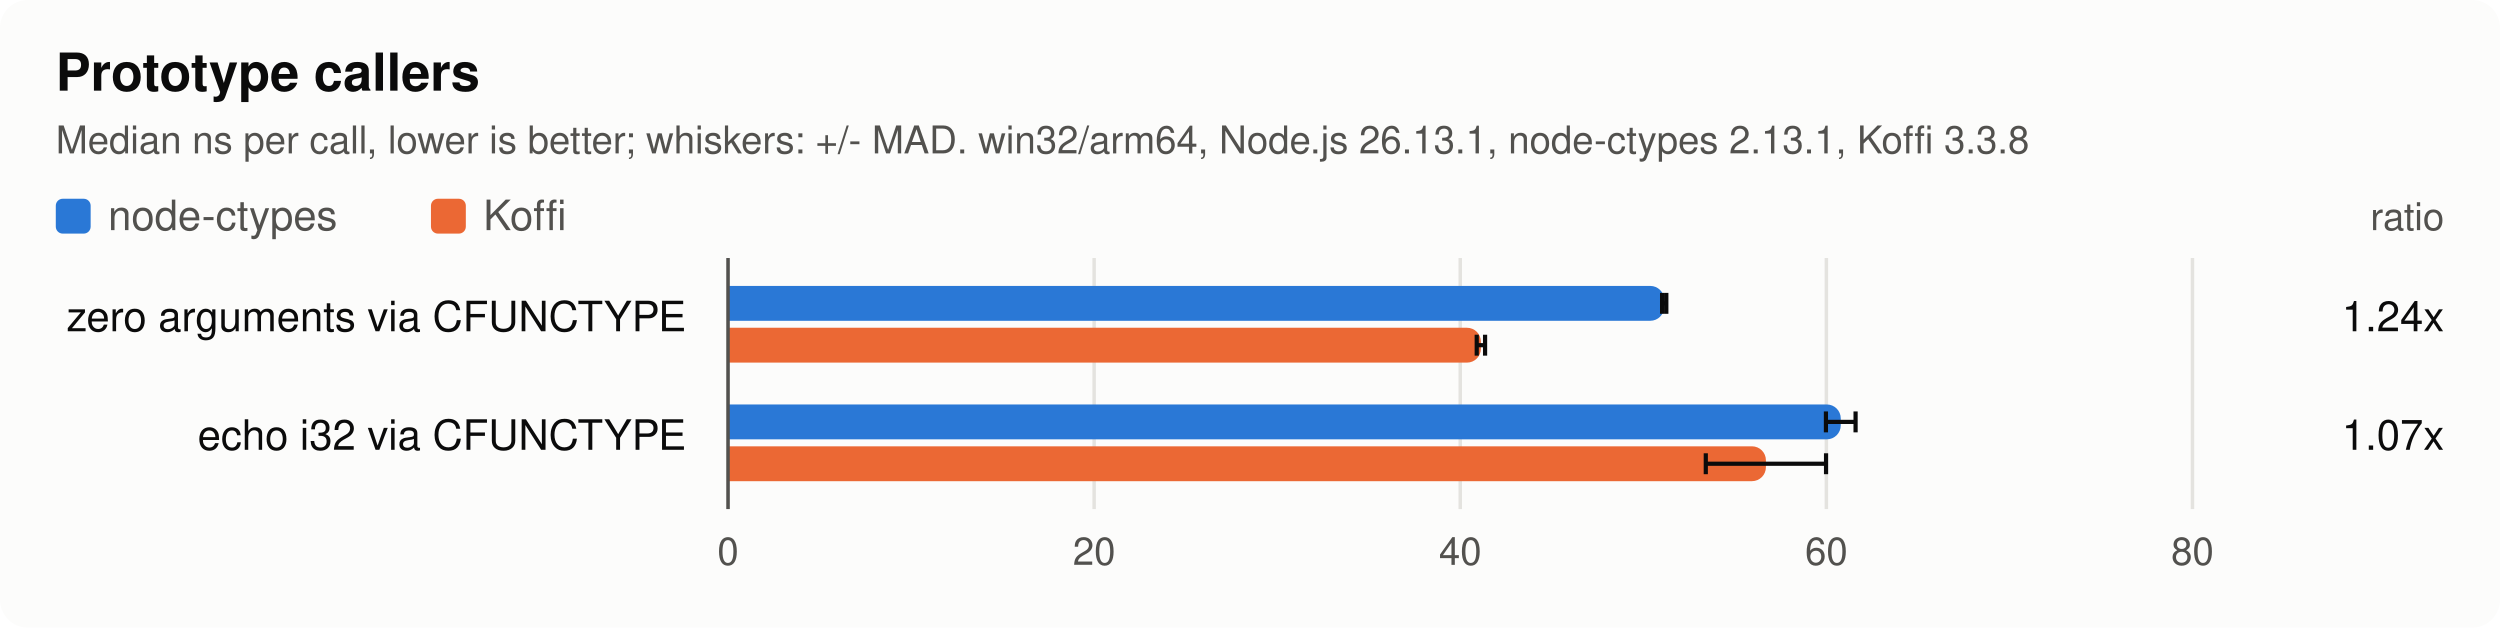
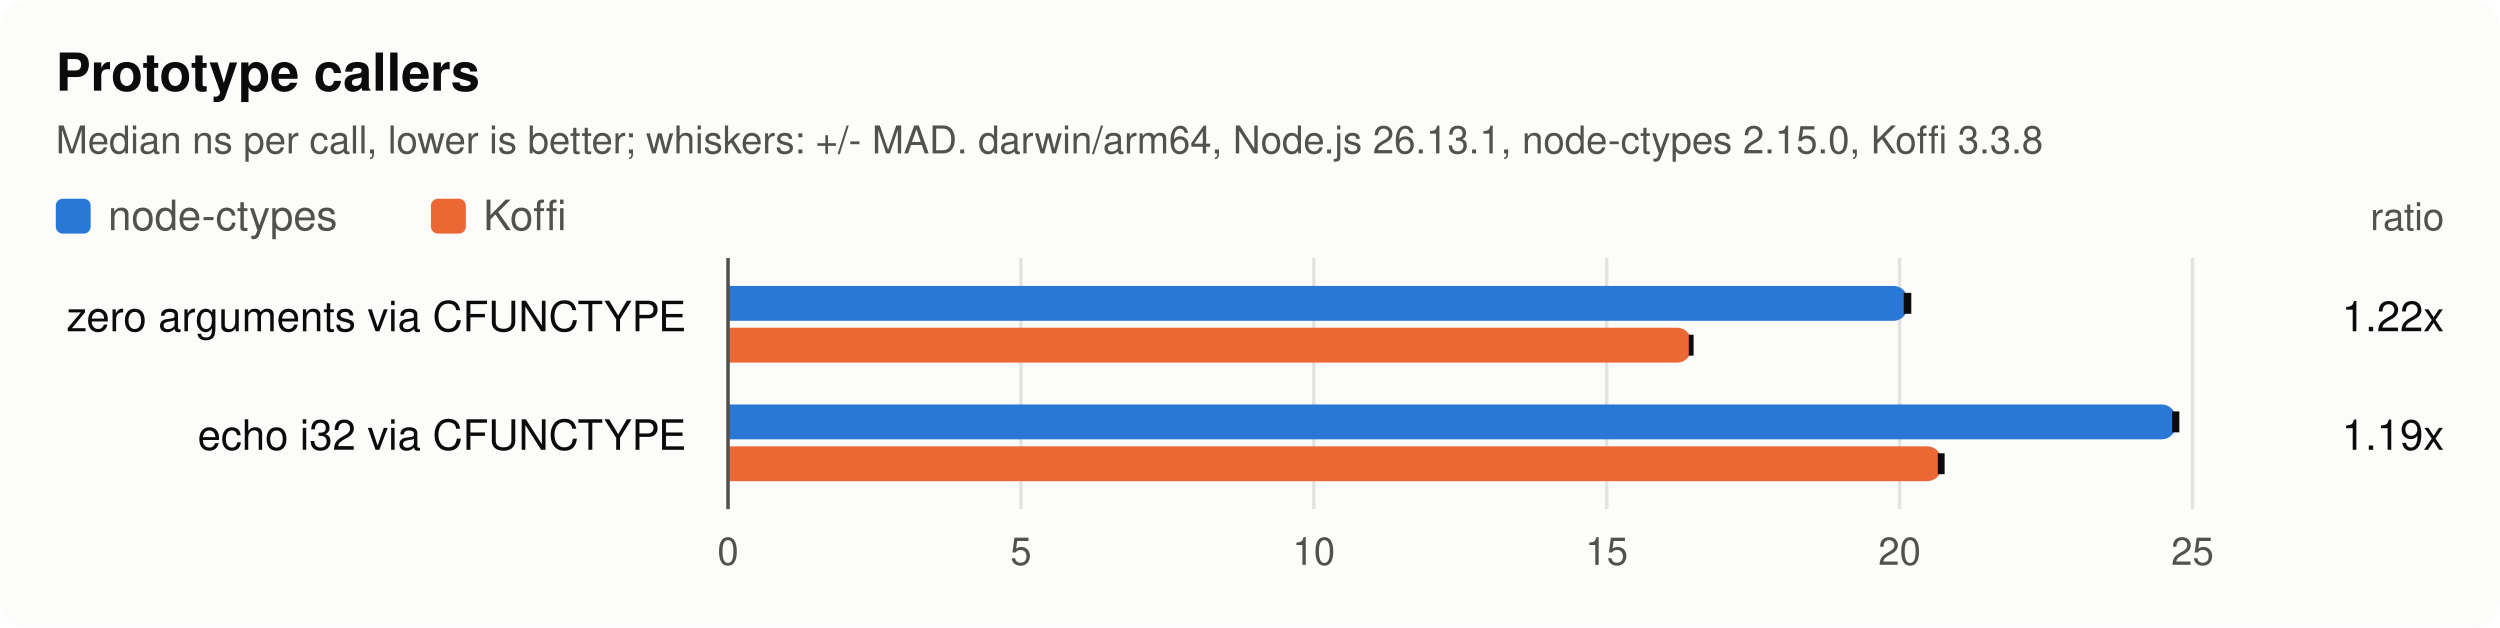
<svg xmlns="http://www.w3.org/2000/svg" width="717" height="180" viewBox="0 0 717 180" role="img" aria-label="Prototype callers: node-ctypes vs Koffi, ns per call">
  <style>
.surface { fill: #fcfcfb; } .primary { fill: #0b0b0b; } .secondary { fill: #52514e; }
.ctypes { fill: #2a78d6; } .other { fill: #eb6834; }
.grid { stroke: #e4e3df; stroke-width: 1; } .baseline { stroke: #52514e; stroke-width: 1; }
.whisker { stroke: #0b0b0b; stroke-width: 1.2; }
text { font: 12px -apple-system, BlinkMacSystemFont, "Segoe UI", Helvetica, Arial, sans-serif; }
.title { font-size: 15px; font-weight: 600; } .small { font-size: 11px; } .group { font-weight: 600; }
.value { font-variant-numeric: tabular-nums; }
@media (prefers-color-scheme: dark) {
  .surface { fill: #1a1a19; } .primary { fill: #f0efec; } .secondary { fill: #c3c2b7; }
  .ctypes { fill: #3987e5; } .other { fill: #d95926; }
  .grid { stroke: #383835; } .baseline { stroke: #c3c2b7; } .whisker { stroke: #f0efec; }
}
</style>
  <rect class="surface" width="717" height="180" rx="8" />
  <text class="primary title" x="16" y="26">Prototype callers</text>
-   <text class="secondary small" x="16" y="44">Median ns per call, lower is better; whiskers: +/- MAD. win32/arm64, Node.js 26.13.1, node-ctypes 2.13.1, Koffi 3.3.8</text>
+   <text class="secondary small" x="16" y="44">Median ns per call, lower is better; whiskers: +/- MAD. darwin/arm64, Node.js 26.13.1, node-ctypes 2.15.0, Koffi 3.3.8</text>
  <rect class="ctypes" x="16" y="57" width="10" height="10" rx="2" />
  <text class="secondary" x="31" y="66">node-ctypes</text>
  <rect class="other" x="123.6" y="57" width="10" height="10" rx="2" />
  <text class="secondary" x="138.6" y="66">Koffi</text>
  <text class="secondary small" x="701" y="66" text-anchor="end">ratio</text>
  <line class="grid" x1="208.8" y1="74" x2="208.8" y2="146" />
  <text class="secondary small value" x="208.8" y="162" text-anchor="middle">0</text>
-   <line class="grid" x1="313.8" y1="74" x2="313.8" y2="146" />
-   <text class="secondary small value" x="313.8" y="162" text-anchor="middle">20</text>
-   <line class="grid" x1="418.8" y1="74" x2="418.8" y2="146" />
-   <text class="secondary small value" x="418.8" y="162" text-anchor="middle">40</text>
-   <line class="grid" x1="523.8" y1="74" x2="523.8" y2="146" />
-   <text class="secondary small value" x="523.8" y="162" text-anchor="middle">60</text>
+   <line class="grid" x1="292.8" y1="74" x2="292.8" y2="146" />
+   <text class="secondary small value" x="292.8" y="162" text-anchor="middle">5</text>
+   <line class="grid" x1="376.8" y1="74" x2="376.8" y2="146" />
+   <text class="secondary small value" x="376.8" y="162" text-anchor="middle">10</text>
+   <line class="grid" x1="460.8" y1="74" x2="460.8" y2="146" />
+   <text class="secondary small value" x="460.8" y="162" text-anchor="middle">15</text>
+   <line class="grid" x1="544.8" y1="74" x2="544.8" y2="146" />
+   <text class="secondary small value" x="544.8" y="162" text-anchor="middle">20</text>
  <line class="grid" x1="628.8" y1="74" x2="628.8" y2="146" />
-   <text class="secondary small value" x="628.8" y="162" text-anchor="middle">80</text>
+   <text class="secondary small value" x="628.8" y="162" text-anchor="middle">25</text>
  <text class="primary" x="196.8" y="95" text-anchor="end">zero arguments via CFUNCTYPE</text>
-   <path class="ctypes" d="M208.8,82h264.494a4,4 0 0 1 4,4v2a4,4 0 0 1 -4,4h-264.494z" />
-   <path class="whisker" d="M476.687,87H477.901M476.687,84v6M477.901,84v6" />
-   <path class="other" d="M208.8,94h211.921a4,4 0 0 1 4,4v2a4,4 0 0 1 -4,4h-211.921z" />
-   <path class="whisker" d="M423.524,99H425.919M423.524,96v6M425.919,96v6" />
-   <text class="primary value" x="701" y="95" text-anchor="end">1.24x</text>
+   <path class="ctypes" d="M208.8,82h334.272a4,4 0 0 1 4,4v2a4,4 0 0 1 -4,4h-334.272z" />
+   <path class="whisker" d="M546.587,87H547.557M546.587,84v6M547.557,84v6" />
+   <path class="other" d="M208.8,94h272.237a4,4 0 0 1 4,4v2a4,4 0 0 1 -4,4h-272.237z" />
+   <path class="whisker" d="M484.949,99H485.125M484.949,96v6M485.125,96v6" />
+   <text class="primary value" x="701" y="95" text-anchor="end">1.22x</text>
  <text class="primary" x="196.8" y="129" text-anchor="end">echo i32 via CFUNCTYPE</text>
-   <path class="ctypes" d="M208.8,116h315.127a4,4 0 0 1 4,4v2a4,4 0 0 1 -4,4h-315.127z" />
-   <path class="whisker" d="M523.675,121H532.179M523.675,118v6M532.179,118v6" />
-   <path class="other" d="M208.8,128h293.664a4,4 0 0 1 4,4v2a4,4 0 0 1 -4,4h-293.664z" />
-   <path class="whisker" d="M489.22,133H523.709M489.22,130v6M523.709,130v6" />
-   <text class="primary value" x="701" y="129" text-anchor="end">1.07x</text>
+   <path class="ctypes" d="M208.8,116h411.196a4,4 0 0 1 4,4v2a4,4 0 0 1 -4,4h-411.196z" />
+   <path class="whisker" d="M623.556,121H624.436M623.556,118v6M624.436,118v6" />
+   <path class="other" d="M208.8,128h343.943a4,4 0 0 1 4,4v2a4,4 0 0 1 -4,4h-343.943z" />
+   <path class="whisker" d="M556.367,133H557.118M556.367,130v6M557.118,130v6" />
+   <text class="primary value" x="701" y="129" text-anchor="end">1.19x</text>
  <line class="baseline" x1="208.8" y1="74" x2="208.8" y2="146" />
</svg>
